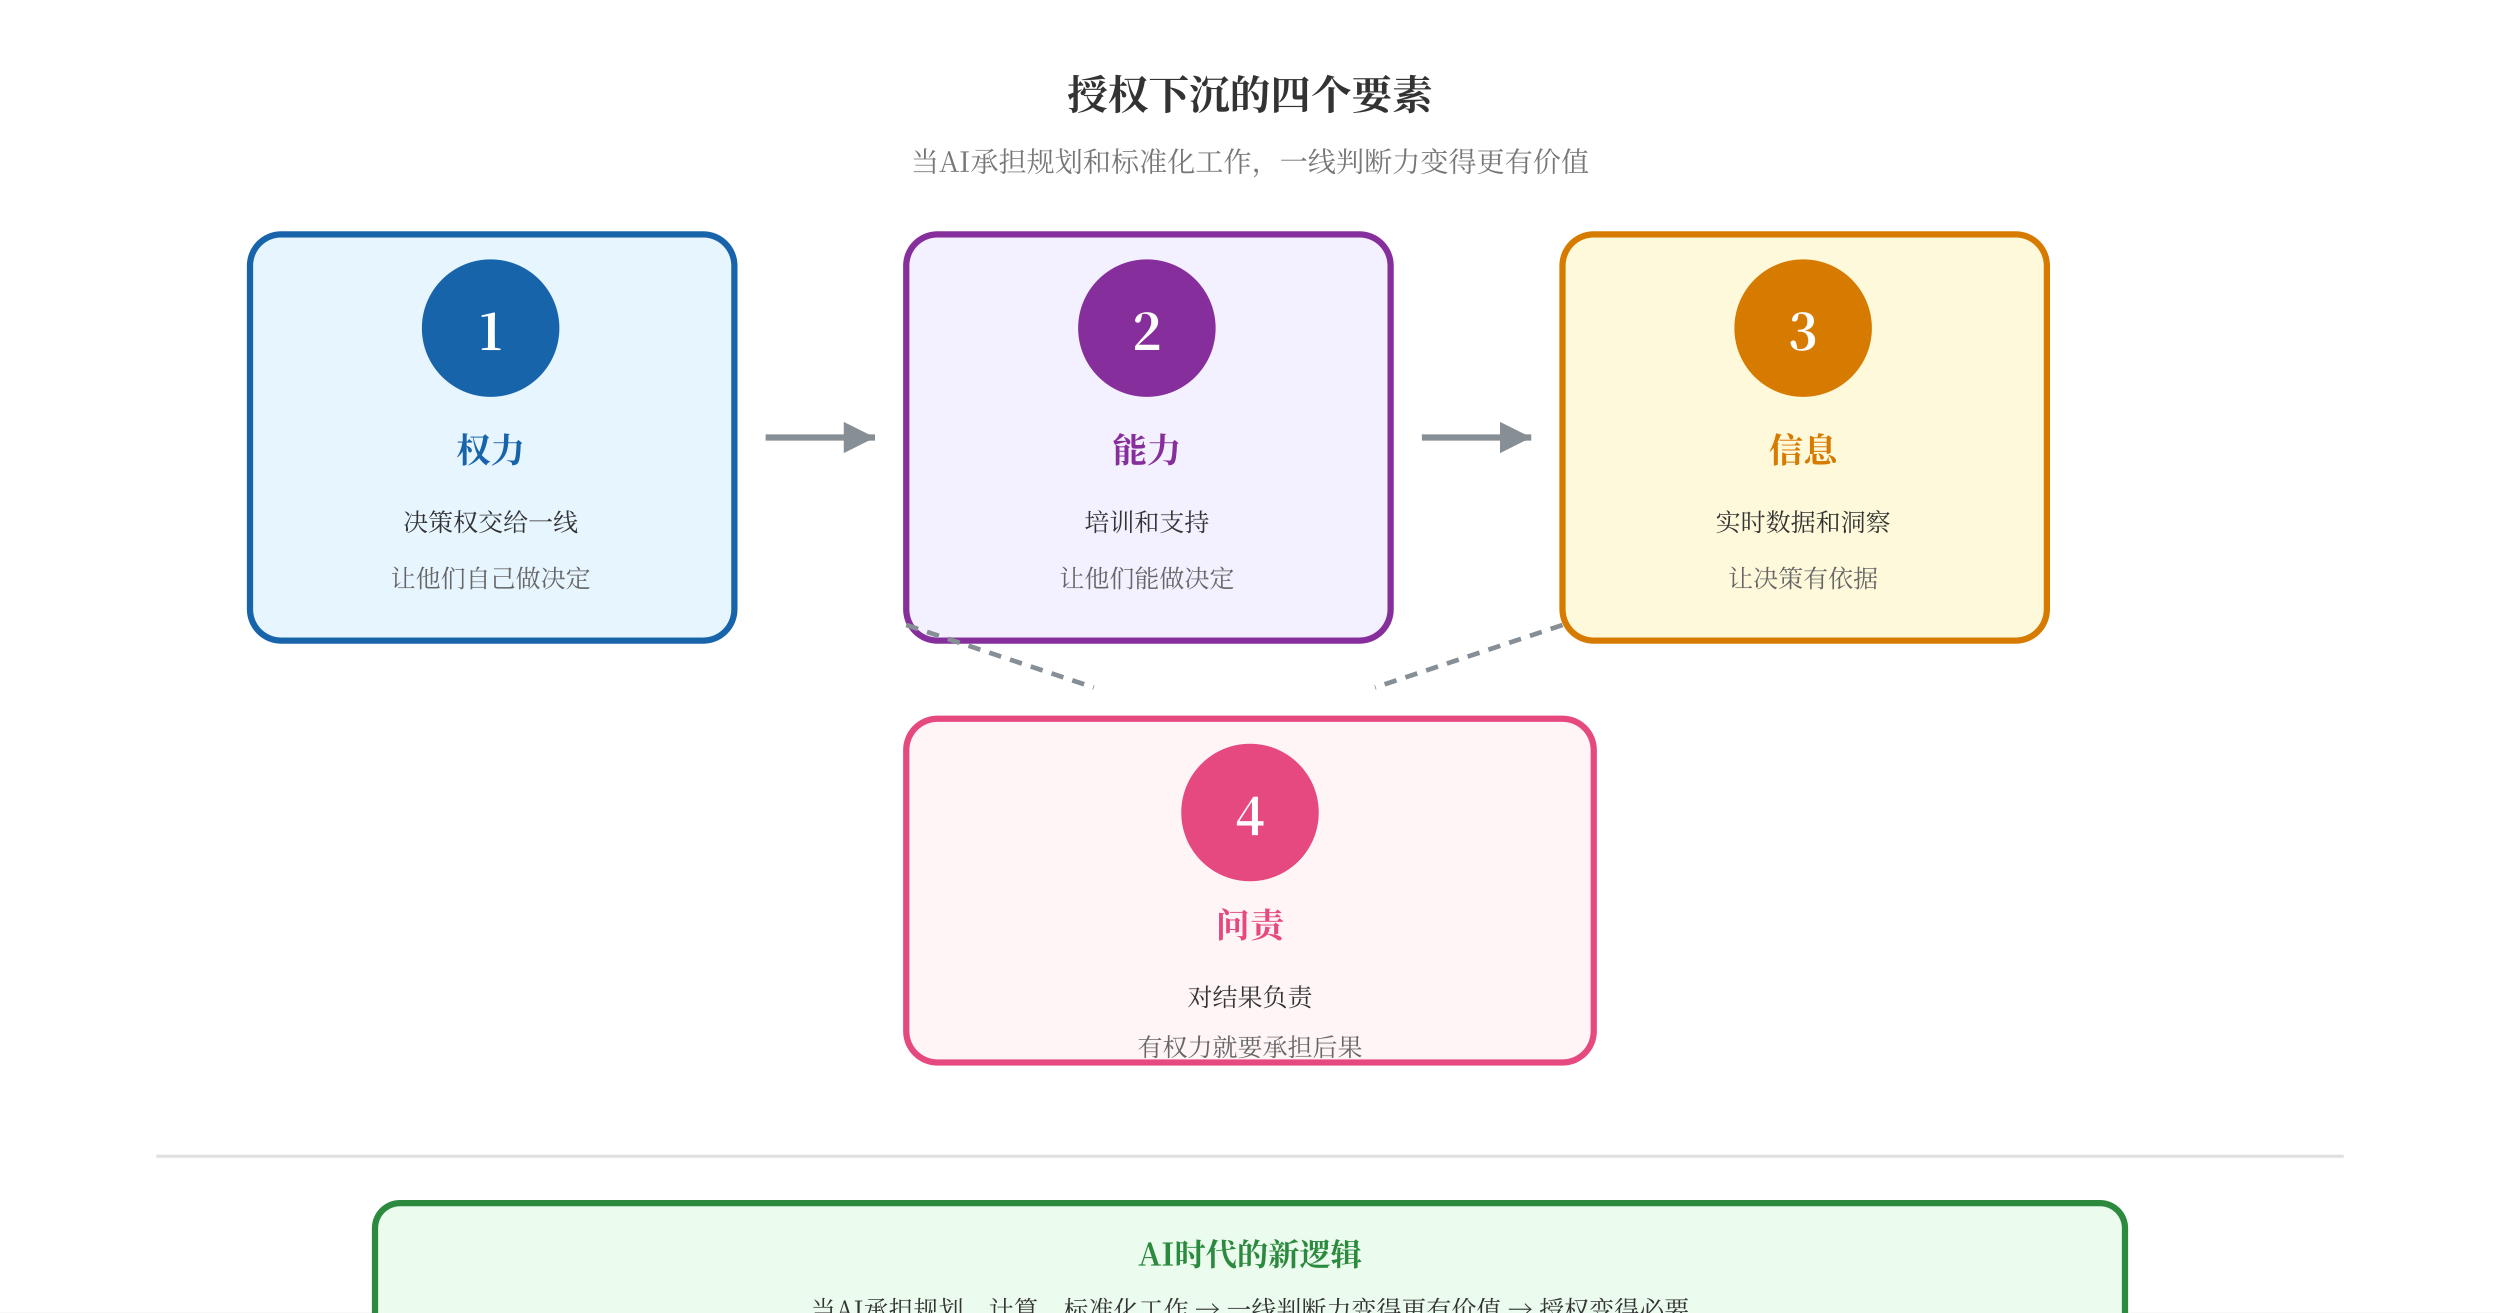
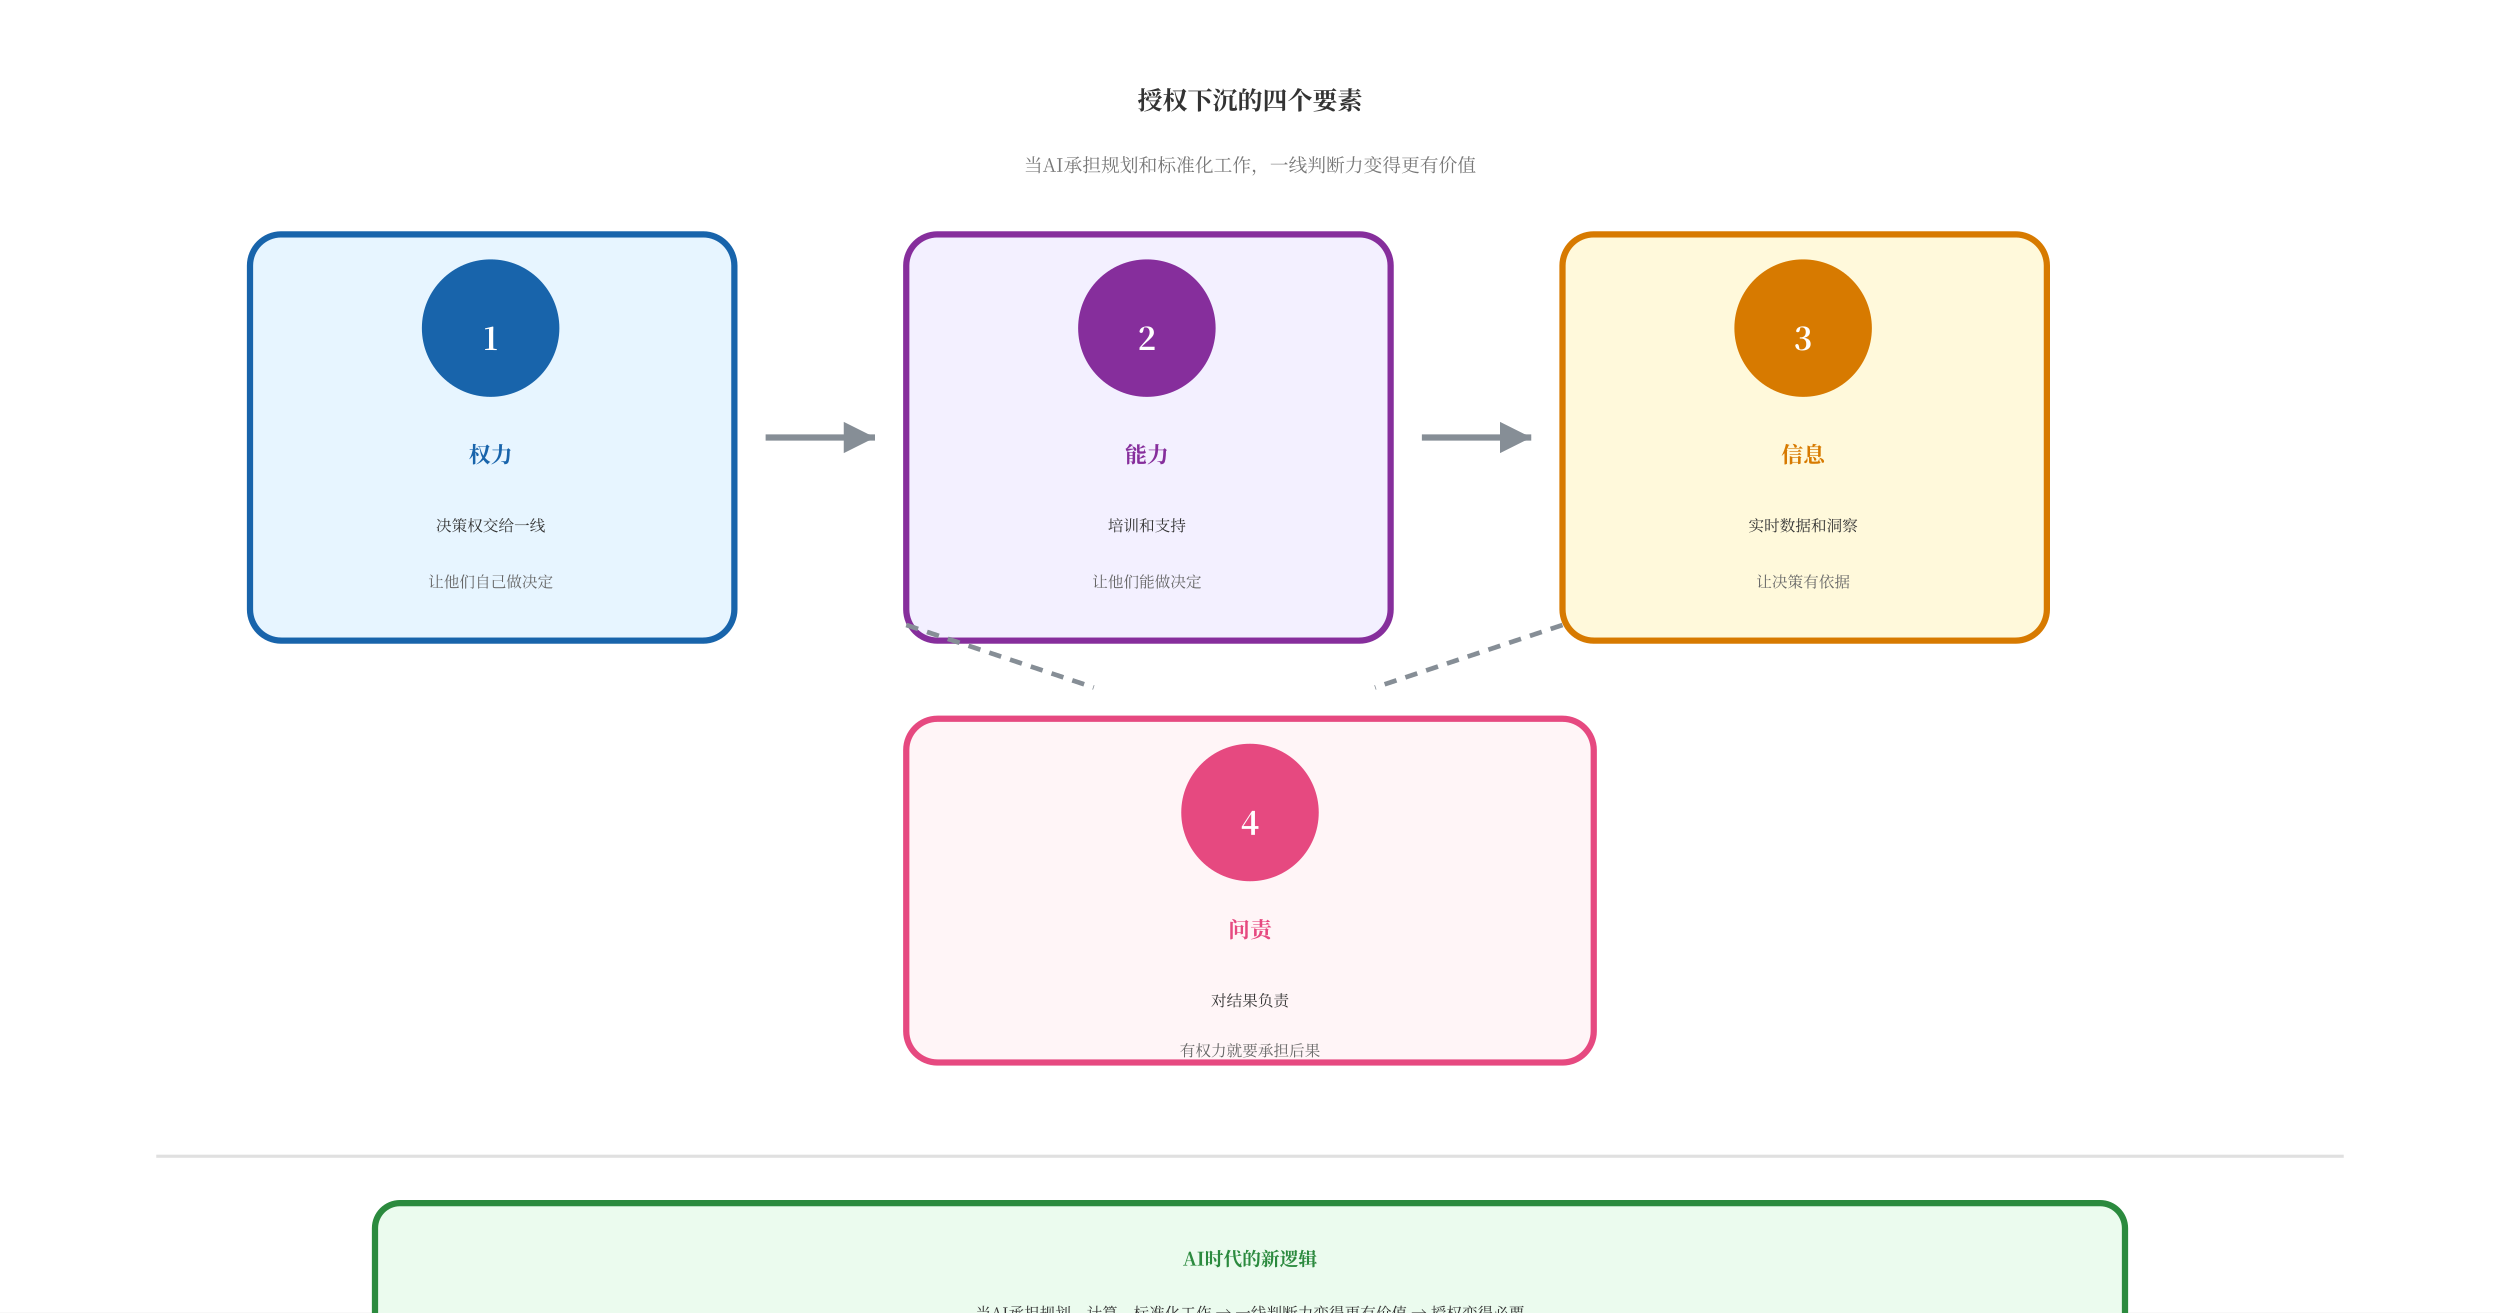
<svg xmlns="http://www.w3.org/2000/svg" viewBox="0 0 800 420" style="font-family: 'Noto Serif CJK SC', serif; background: #fefefe;">
  <rect width="800" height="420" fill="white" />
-   <text x="400" y="35" text-anchor="middle" font-size="13" font-weight="bold" fill="#333">授权下沉的四个要素</text>
-   <text x="400" y="55" text-anchor="middle" font-size="9" fill="#777">当AI承担规划和标准化工作，一线判断力变得更有价值</text>
+   <text x="400" y="35" text-anchor="middle" font-size="8" font-weight="bold" fill="#333">授权下沉的四个要素</text>
+   <text x="400" y="55" text-anchor="middle" font-size="6" fill="#777">当AI承担规划和标准化工作，一线判断力变得更有价值</text>
  <rect x="80" y="75" width="155" height="130" rx="10" fill="#e7f5ff" stroke="#1864ab" stroke-width="2" />
  <circle cx="157" cy="105" r="22" fill="#1864ab" />
-   <text x="157" y="112" text-anchor="middle" font-size="16" font-weight="bold" fill="white">1</text>
-   <text x="157" y="148" text-anchor="middle" font-size="11" font-weight="bold" fill="#1864ab">权力</text>
-   <text x="157" y="170" text-anchor="middle" font-size="8" fill="#333">决策权交给一线</text>
-   <text x="157" y="188" text-anchor="middle" font-size="8" fill="#666">让他们自己做决定</text>
+   <text x="157" y="112" text-anchor="middle" font-size="10" font-weight="bold" fill="white">1</text>
+   <text x="157" y="148" text-anchor="middle" font-size="7" font-weight="bold" fill="#1864ab">权力</text>
+   <text x="157" y="170" text-anchor="middle" font-size="5" fill="#333">决策权交给一线</text>
+   <text x="157" y="188" text-anchor="middle" font-size="5" fill="#666">让他们自己做决定</text>
  <path d="M245 140 L280 140" fill="none" stroke="#868e96" stroke-width="2" />
  <polygon points="280,140 270,135 270,145" fill="#868e96" />
  <rect x="290" y="75" width="155" height="130" rx="10" fill="#f3f0ff" stroke="#862e9c" stroke-width="2" />
  <circle cx="367" cy="105" r="22" fill="#862e9c" />
-   <text x="367" y="112" text-anchor="middle" font-size="16" font-weight="bold" fill="white">2</text>
-   <text x="367" y="148" text-anchor="middle" font-size="11" font-weight="bold" fill="#862e9c">能力</text>
-   <text x="367" y="170" text-anchor="middle" font-size="8" fill="#333">培训和支持</text>
-   <text x="367" y="188" text-anchor="middle" font-size="8" fill="#666">让他们能做决定</text>
+   <text x="367" y="112" text-anchor="middle" font-size="10" font-weight="bold" fill="white">2</text>
+   <text x="367" y="148" text-anchor="middle" font-size="7" font-weight="bold" fill="#862e9c">能力</text>
+   <text x="367" y="170" text-anchor="middle" font-size="5" fill="#333">培训和支持</text>
+   <text x="367" y="188" text-anchor="middle" font-size="5" fill="#666">让他们能做决定</text>
  <path d="M455 140 L490 140" fill="none" stroke="#868e96" stroke-width="2" />
  <polygon points="490,140 480,135 480,145" fill="#868e96" />
  <rect x="500" y="75" width="155" height="130" rx="10" fill="#fff9db" stroke="#d77a00" stroke-width="2" />
  <circle cx="577" cy="105" r="22" fill="#d77a00" />
-   <text x="577" y="112" text-anchor="middle" font-size="16" font-weight="bold" fill="white">3</text>
-   <text x="577" y="148" text-anchor="middle" font-size="11" font-weight="bold" fill="#d77a00">信息</text>
-   <text x="577" y="170" text-anchor="middle" font-size="8" fill="#333">实时数据和洞察</text>
-   <text x="577" y="188" text-anchor="middle" font-size="8" fill="#666">让决策有依据</text>
+   <text x="577" y="112" text-anchor="middle" font-size="10" font-weight="bold" fill="white">3</text>
+   <text x="577" y="148" text-anchor="middle" font-size="7" font-weight="bold" fill="#d77a00">信息</text>
+   <text x="577" y="170" text-anchor="middle" font-size="5" fill="#333">实时数据和洞察</text>
+   <text x="577" y="188" text-anchor="middle" font-size="5" fill="#666">让决策有依据</text>
  <rect x="290" y="230" width="220" height="110" rx="10" fill="#fff5f7" stroke="#e64980" stroke-width="2" />
  <circle cx="400" cy="260" r="22" fill="#e64980" />
-   <text x="400" y="267" text-anchor="middle" font-size="16" font-weight="bold" fill="white">4</text>
-   <text x="400" y="300" text-anchor="middle" font-size="11" font-weight="bold" fill="#e64980">问责</text>
-   <text x="400" y="322" text-anchor="middle" font-size="8" fill="#333">对结果负责</text>
-   <text x="400" y="338" text-anchor="middle" font-size="8" fill="#666">有权力就要承担后果</text>
+   <text x="400" y="267" text-anchor="middle" font-size="10" font-weight="bold" fill="white">4</text>
+   <text x="400" y="300" text-anchor="middle" font-size="7" font-weight="bold" fill="#e64980">问责</text>
+   <text x="400" y="322" text-anchor="middle" font-size="5" fill="#333">对结果负责</text>
+   <text x="400" y="338" text-anchor="middle" font-size="5" fill="#666">有权力就要承担后果</text>
  <path d="M500 200 L440 220" fill="none" stroke="#868e96" stroke-width="1.5" stroke-dasharray="4,3" />
  <path d="M290 200 L350 220" fill="none" stroke="#868e96" stroke-width="1.5" stroke-dasharray="4,3" />
  <line x1="50" y1="370" x2="750" y2="370" stroke="#e0e0e0" stroke-width="1" />
  <rect x="120" y="385" width="560" height="45" rx="8" fill="#ebfbee" stroke="#2b8a3e" stroke-width="2" />
-   <text x="400" y="405" text-anchor="middle" font-size="10" font-weight="bold" fill="#2b8a3e">AI时代的新逻辑</text>
-   <text x="400" y="422" text-anchor="middle" font-size="8" fill="#333">当AI承担规划、计算、标准化工作 → 一线判断力变得更有价值 → 授权变得必要</text>
+   <text x="400" y="405" text-anchor="middle" font-size="6" font-weight="bold" fill="#2b8a3e">AI时代的新逻辑</text>
+   <text x="400" y="422" text-anchor="middle" font-size="5" fill="#333">当AI承担规划、计算、标准化工作 → 一线判断力变得更有价值 → 授权变得必要</text>
</svg>
